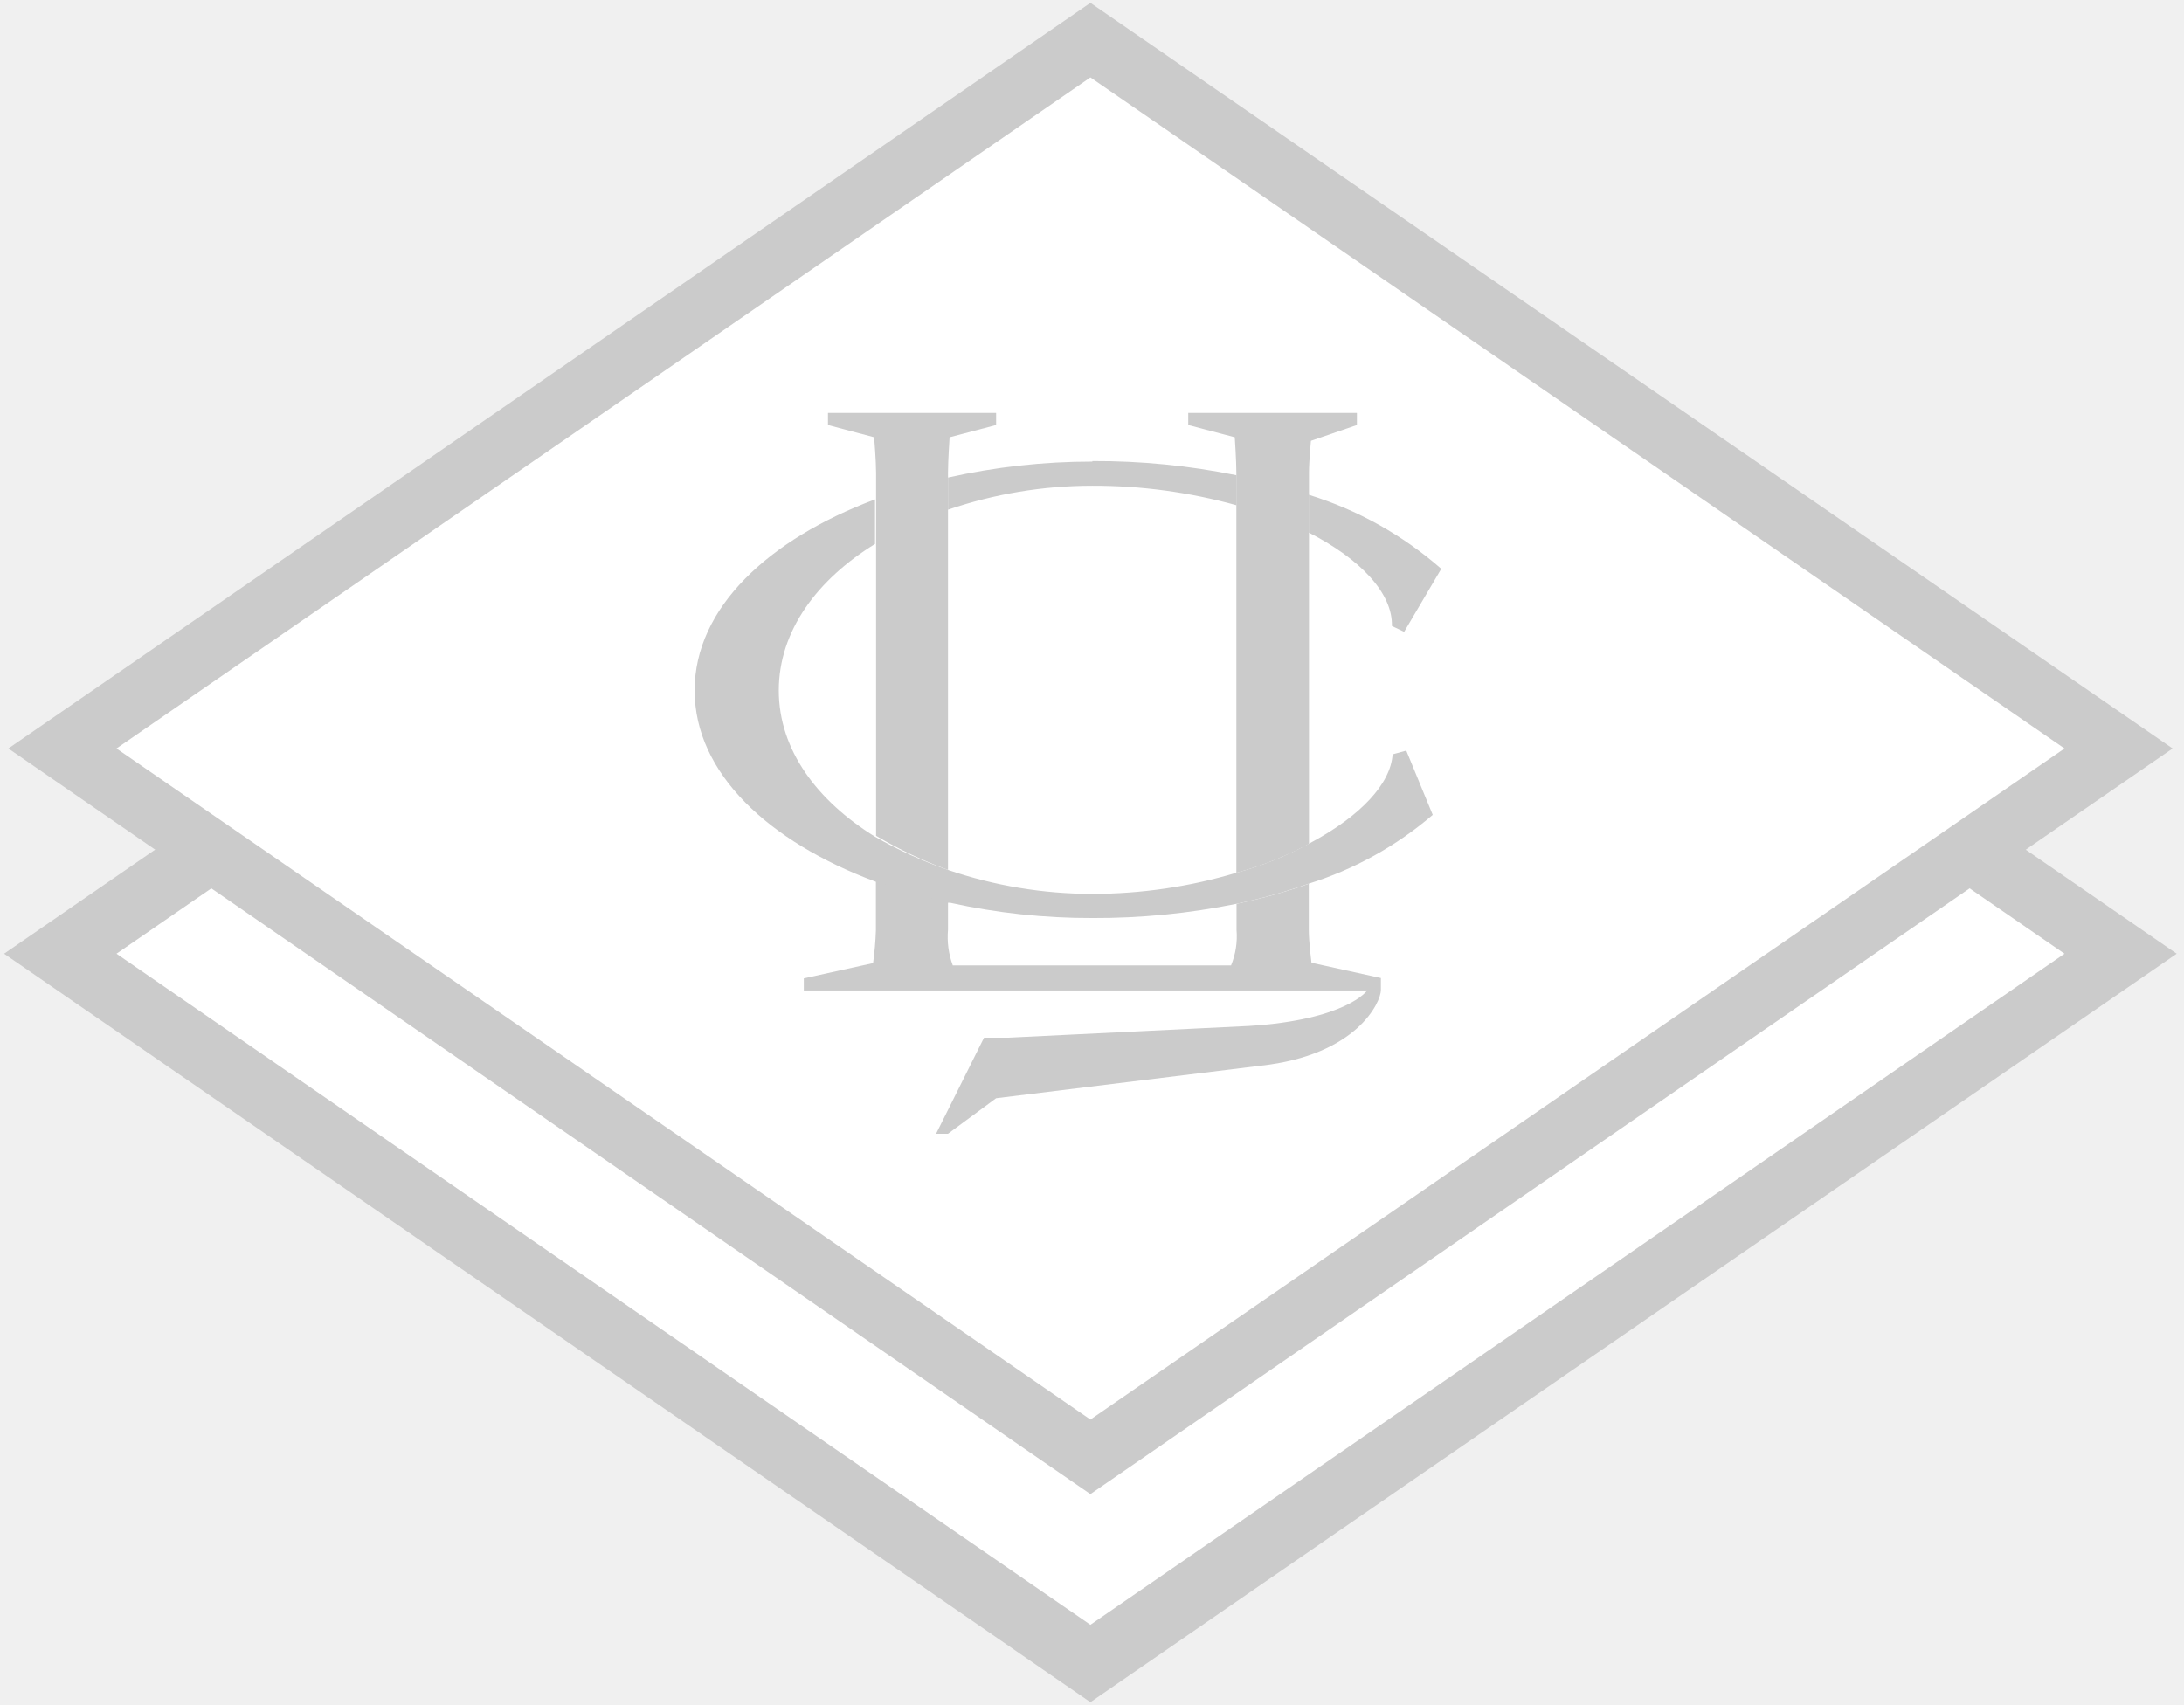
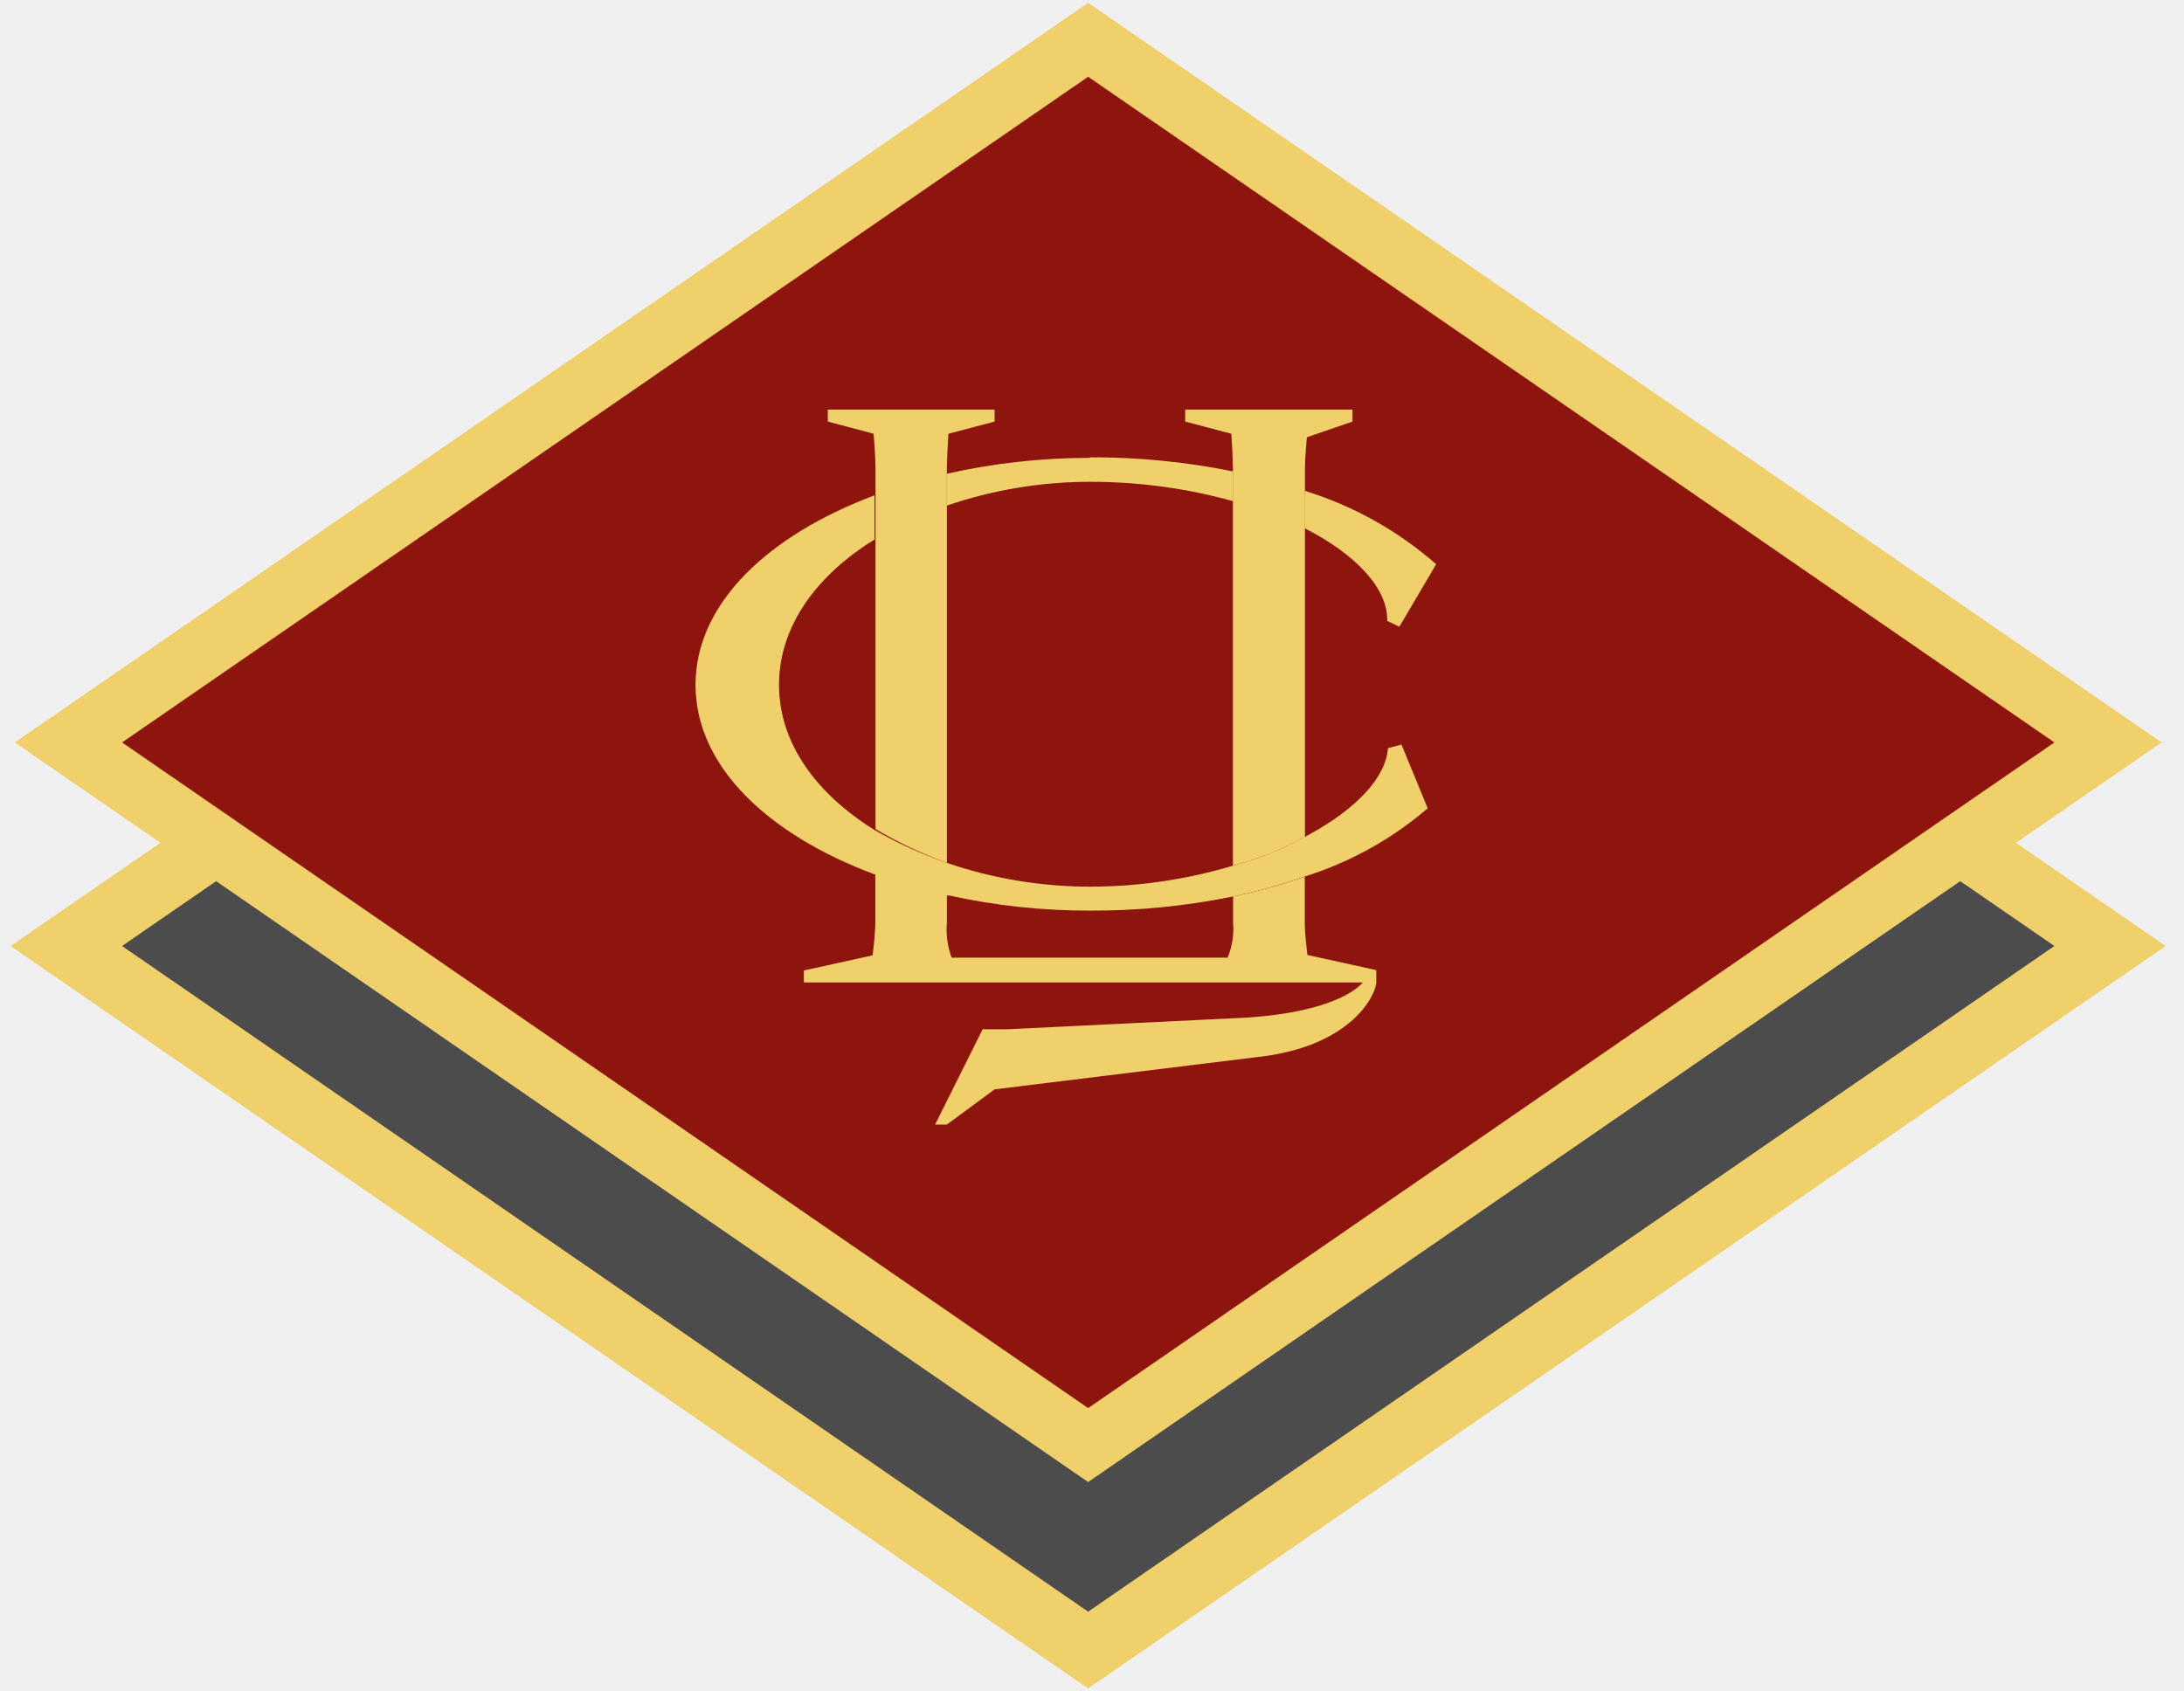
- <svg xmlns="http://www.w3.org/2000/svg" width="123" height="96" viewBox="0 0 123 96" fill="none">
-   <path fill-rule="evenodd" clip-rule="evenodd" d="M61.41 11.56L0.23 53.72L61.41 95.88L122.59 53.72L61.41 11.56Z" fill="#CBCBCB" />
-   <path fill-rule="evenodd" clip-rule="evenodd" d="M6.56 53.72L61.41 15.92L116.27 53.72L61.41 91.52L6.56 53.72Z" fill="white" />
-   <path fill-rule="evenodd" clip-rule="evenodd" d="M0.47 42.16L61.41 0.16L122.36 42.16L61.41 84.16L0.47 42.16Z" fill="#CBCBCB" />
-   <path fill-rule="evenodd" clip-rule="evenodd" d="M6.56 42.16L61.41 4.36L116.27 42.16L61.41 79.96L6.56 42.16Z" fill="white" />
-   <path fill-rule="evenodd" clip-rule="evenodd" d="M73.71 27.88V30C76.65 31.5 78.44 33.44 78.39 35.26L79.08 35.59L81.17 32.04C79.003 30.142 76.462 28.721 73.71 27.87V27.88ZM61.52 26C58.785 25.999 56.058 26.3 53.39 26.9V28.71C56.007 27.816 58.754 27.36 61.52 27.36C64.264 27.355 66.996 27.725 69.64 28.46V26.77C66.968 26.227 64.247 25.959 61.52 25.97V26ZM80.69 45.9C78.644 47.655 76.262 48.975 73.69 49.78C72.363 50.247 71.007 50.625 69.63 50.91C66.958 51.454 64.237 51.722 61.51 51.71C58.82 51.717 56.137 51.428 53.51 50.85H53.34C51.959 50.55 50.602 50.149 49.28 49.65C43.28 47.41 39.12 43.55 39.12 38.89C39.12 34.23 43.3 30.37 49.28 28.13V30.64C46.03 32.64 43.86 35.53 43.86 38.89C43.86 42.25 46.03 45.11 49.28 47.13C50.588 47.881 51.964 48.507 53.39 49C56.007 49.894 58.754 50.35 61.52 50.35C64.267 50.349 66.999 49.948 69.63 49.16C71.046 48.779 72.412 48.232 73.7 47.53L73.94 47.4C76.61 45.95 78.32 44.16 78.43 42.49L79.2 42.28L80.69 45.9Z" fill="#CBCBCB" />
-   <path fill-rule="evenodd" clip-rule="evenodd" d="M77.77 55.09V55.77C77.77 56.44 76.42 59.44 70.99 60.03L56.1 61.86L53.39 63.86H52.72L55.42 58.45H56.78L70.33 57.79C75.84 57.45 77 55.79 77 55.79H45.27V55.11L49.17 54.25C49.256 53.637 49.309 53.019 49.33 52.4V49.61C50.652 50.109 52.009 50.51 53.39 50.81V52.38C53.331 53.058 53.423 53.742 53.66 54.38H69.33C69.591 53.748 69.697 53.062 69.64 52.38V50.91C71.02 50.625 72.38 50.248 73.71 49.78V52.38C73.71 53.06 73.86 54.23 73.86 54.23L77.77 55.09ZM46.63 23.26V23.94L49.23 24.63C49.23 24.63 49.34 25.96 49.34 26.63V47.08C50.627 47.845 51.983 48.487 53.39 49V26.63C53.39 25.96 53.48 24.63 53.48 24.63L56.1 23.94V23.26H46.63ZM76.42 23.26V23.94L73.83 24.83C73.83 24.83 73.72 25.96 73.72 26.64V47.53C72.426 48.233 71.053 48.781 69.63 49.16V26.63C69.63 25.96 69.54 24.63 69.54 24.63L66.92 23.94V23.26H76.42Z" fill="#CBCBCB" />
+ <svg xmlns="http://www.w3.org/2000/svg" width="124" height="96" fill="none">
+   <path fill-rule="evenodd" clip-rule="evenodd" d="M61.78 11.56.6 53.72l61.18 42.16 61.18-42.16-61.18-42.16Z" fill="#EFD06A" />
+   <path fill-rule="evenodd" clip-rule="evenodd" d="m6.93 53.72 54.85-37.8 54.86 37.8-54.86 37.8-54.85-37.8Z" fill="#4c4c4c" />
+   <path fill-rule="evenodd" clip-rule="evenodd" d="m.84 42.16 60.94-42 60.95 42-60.95 42-60.94-42Z" fill="#EFD06A" />
+   <path fill-rule="evenodd" clip-rule="evenodd" d="m6.93 42.16 54.85-37.8 54.86 37.8-54.86 37.8-54.85-37.8Z" fill="#8D150E" />
+   <path fill-rule="evenodd" clip-rule="evenodd" d="M74.08 27.88V30c2.94 1.5 4.73 3.44 4.68 5.26l.69.33 2.09-3.55a20.519 20.519 0 0 0-7.46-4.17v.01ZM61.89 26c-2.735-.001-5.462.3-8.13.9v1.81a25.16 25.16 0 0 1 8.13-1.35 30.14 30.14 0 0 1 8.12 1.1v-1.69a39.996 39.996 0 0 0-8.12-.8V26Zm19.17 19.9a19.85 19.85 0 0 1-7 3.88A31.391 31.391 0 0 1 70 50.91a39.818 39.818 0 0 1-8.12.8 36.775 36.775 0 0 1-8-.86h-.17c-1.381-.3-2.738-.7-4.06-1.2-6-2.24-10.16-6.1-10.16-10.76s4.18-8.52 10.16-10.76v2.51c-3.25 2-5.42 4.89-5.42 8.25 0 3.36 2.17 6.22 5.42 8.24A24.056 24.056 0 0 0 53.76 49a25.16 25.16 0 0 0 8.13 1.35A28.33 28.33 0 0 0 70 49.16a18.584 18.584 0 0 0 4.07-1.63l.24-.13c2.67-1.45 4.38-3.24 4.49-4.91l.77-.21 1.49 3.62Z" fill="#EFD06A" />
+   <path fill-rule="evenodd" clip-rule="evenodd" d="M78.14 55.09v.68c0 .67-1.35 3.67-6.78 4.26l-14.89 1.83-2.71 2h-.67l2.7-5.41h1.36l13.55-.66c5.51-.34 6.67-2 6.67-2H45.64v-.68l3.9-.86c.086-.613.14-1.23.16-1.85v-2.79c1.322.5 2.679.9 4.06 1.2v1.57a4.6 4.6 0 0 0 .27 2H69.7a4.29 4.29 0 0 0 .31-2v-1.47a31.37 31.37 0 0 0 4.07-1.13v2.6c0 .68.15 1.85.15 1.85l3.91.86ZM47 23.26v.68l2.6.69s.11 1.33.11 2v20.45A24.062 24.062 0 0 0 53.76 49V26.63c0-.67.09-2 .09-2l2.62-.69v-.68H47Zm29.79 0v.68l-2.59.89s-.11 1.13-.11 1.81v20.89A18.58 18.58 0 0 1 70 49.16V26.63c0-.67-.09-2-.09-2l-2.62-.69v-.68h9.5Z" fill="#EFD06A" />
</svg>
